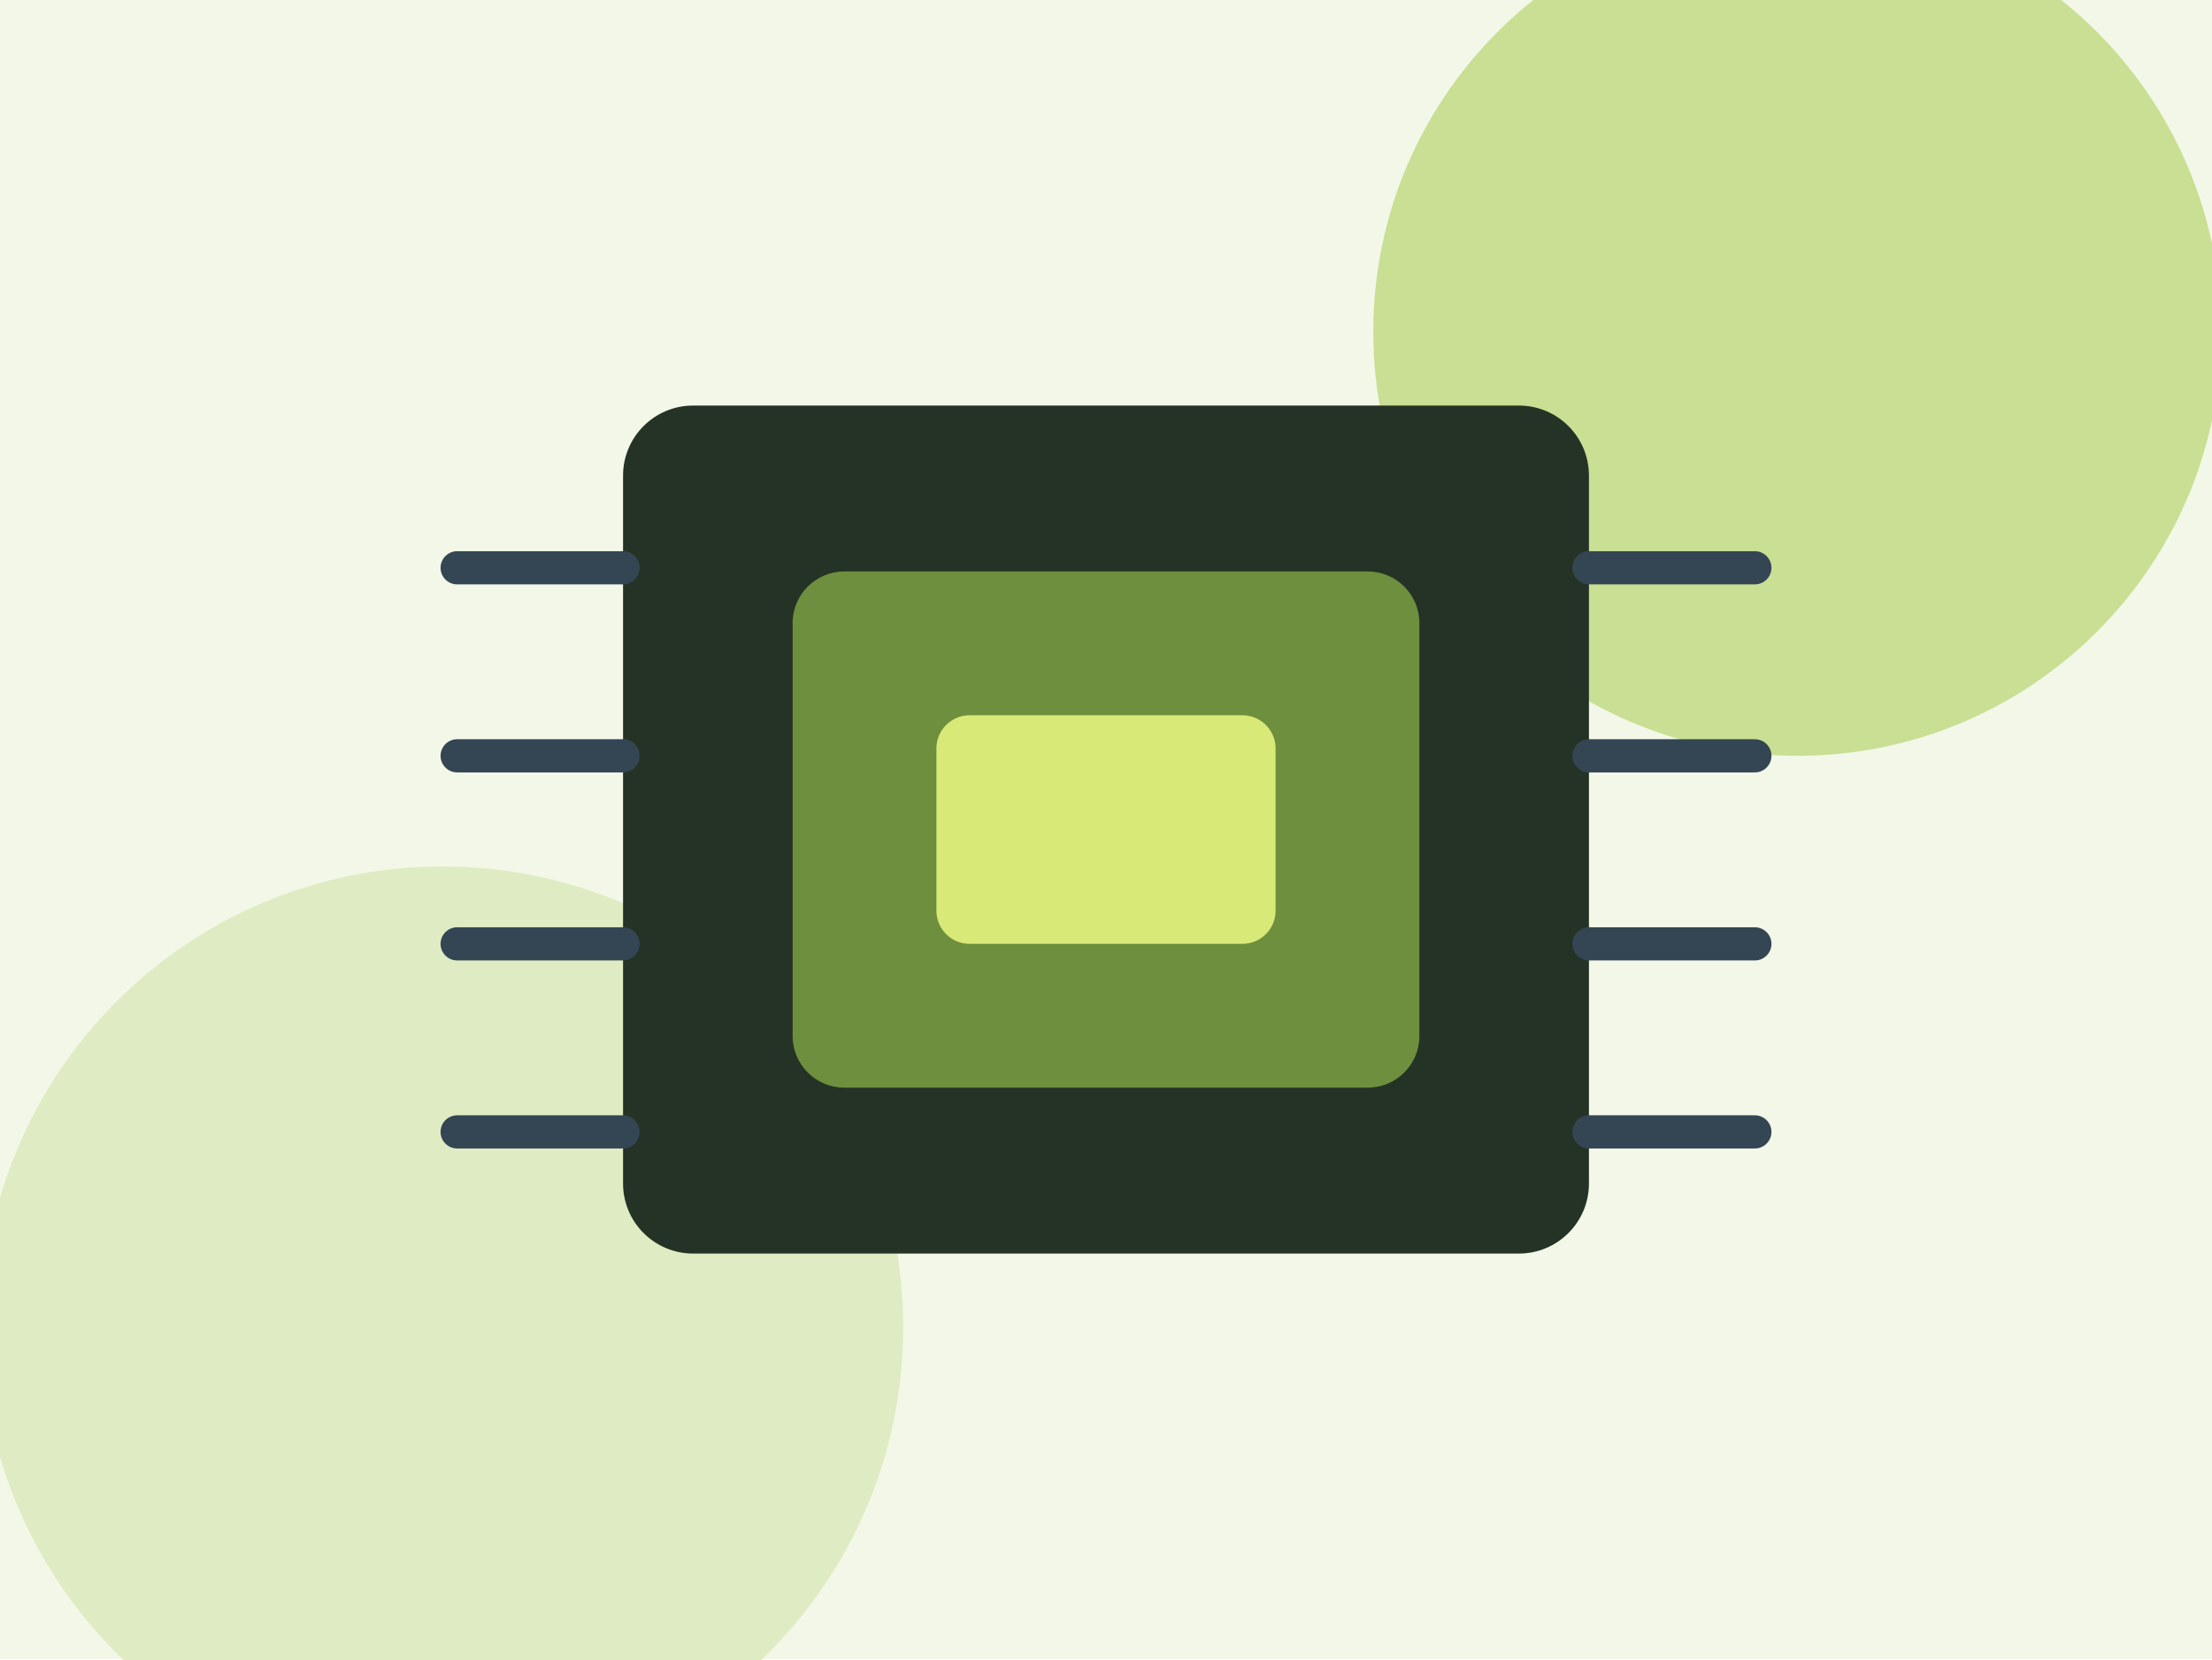
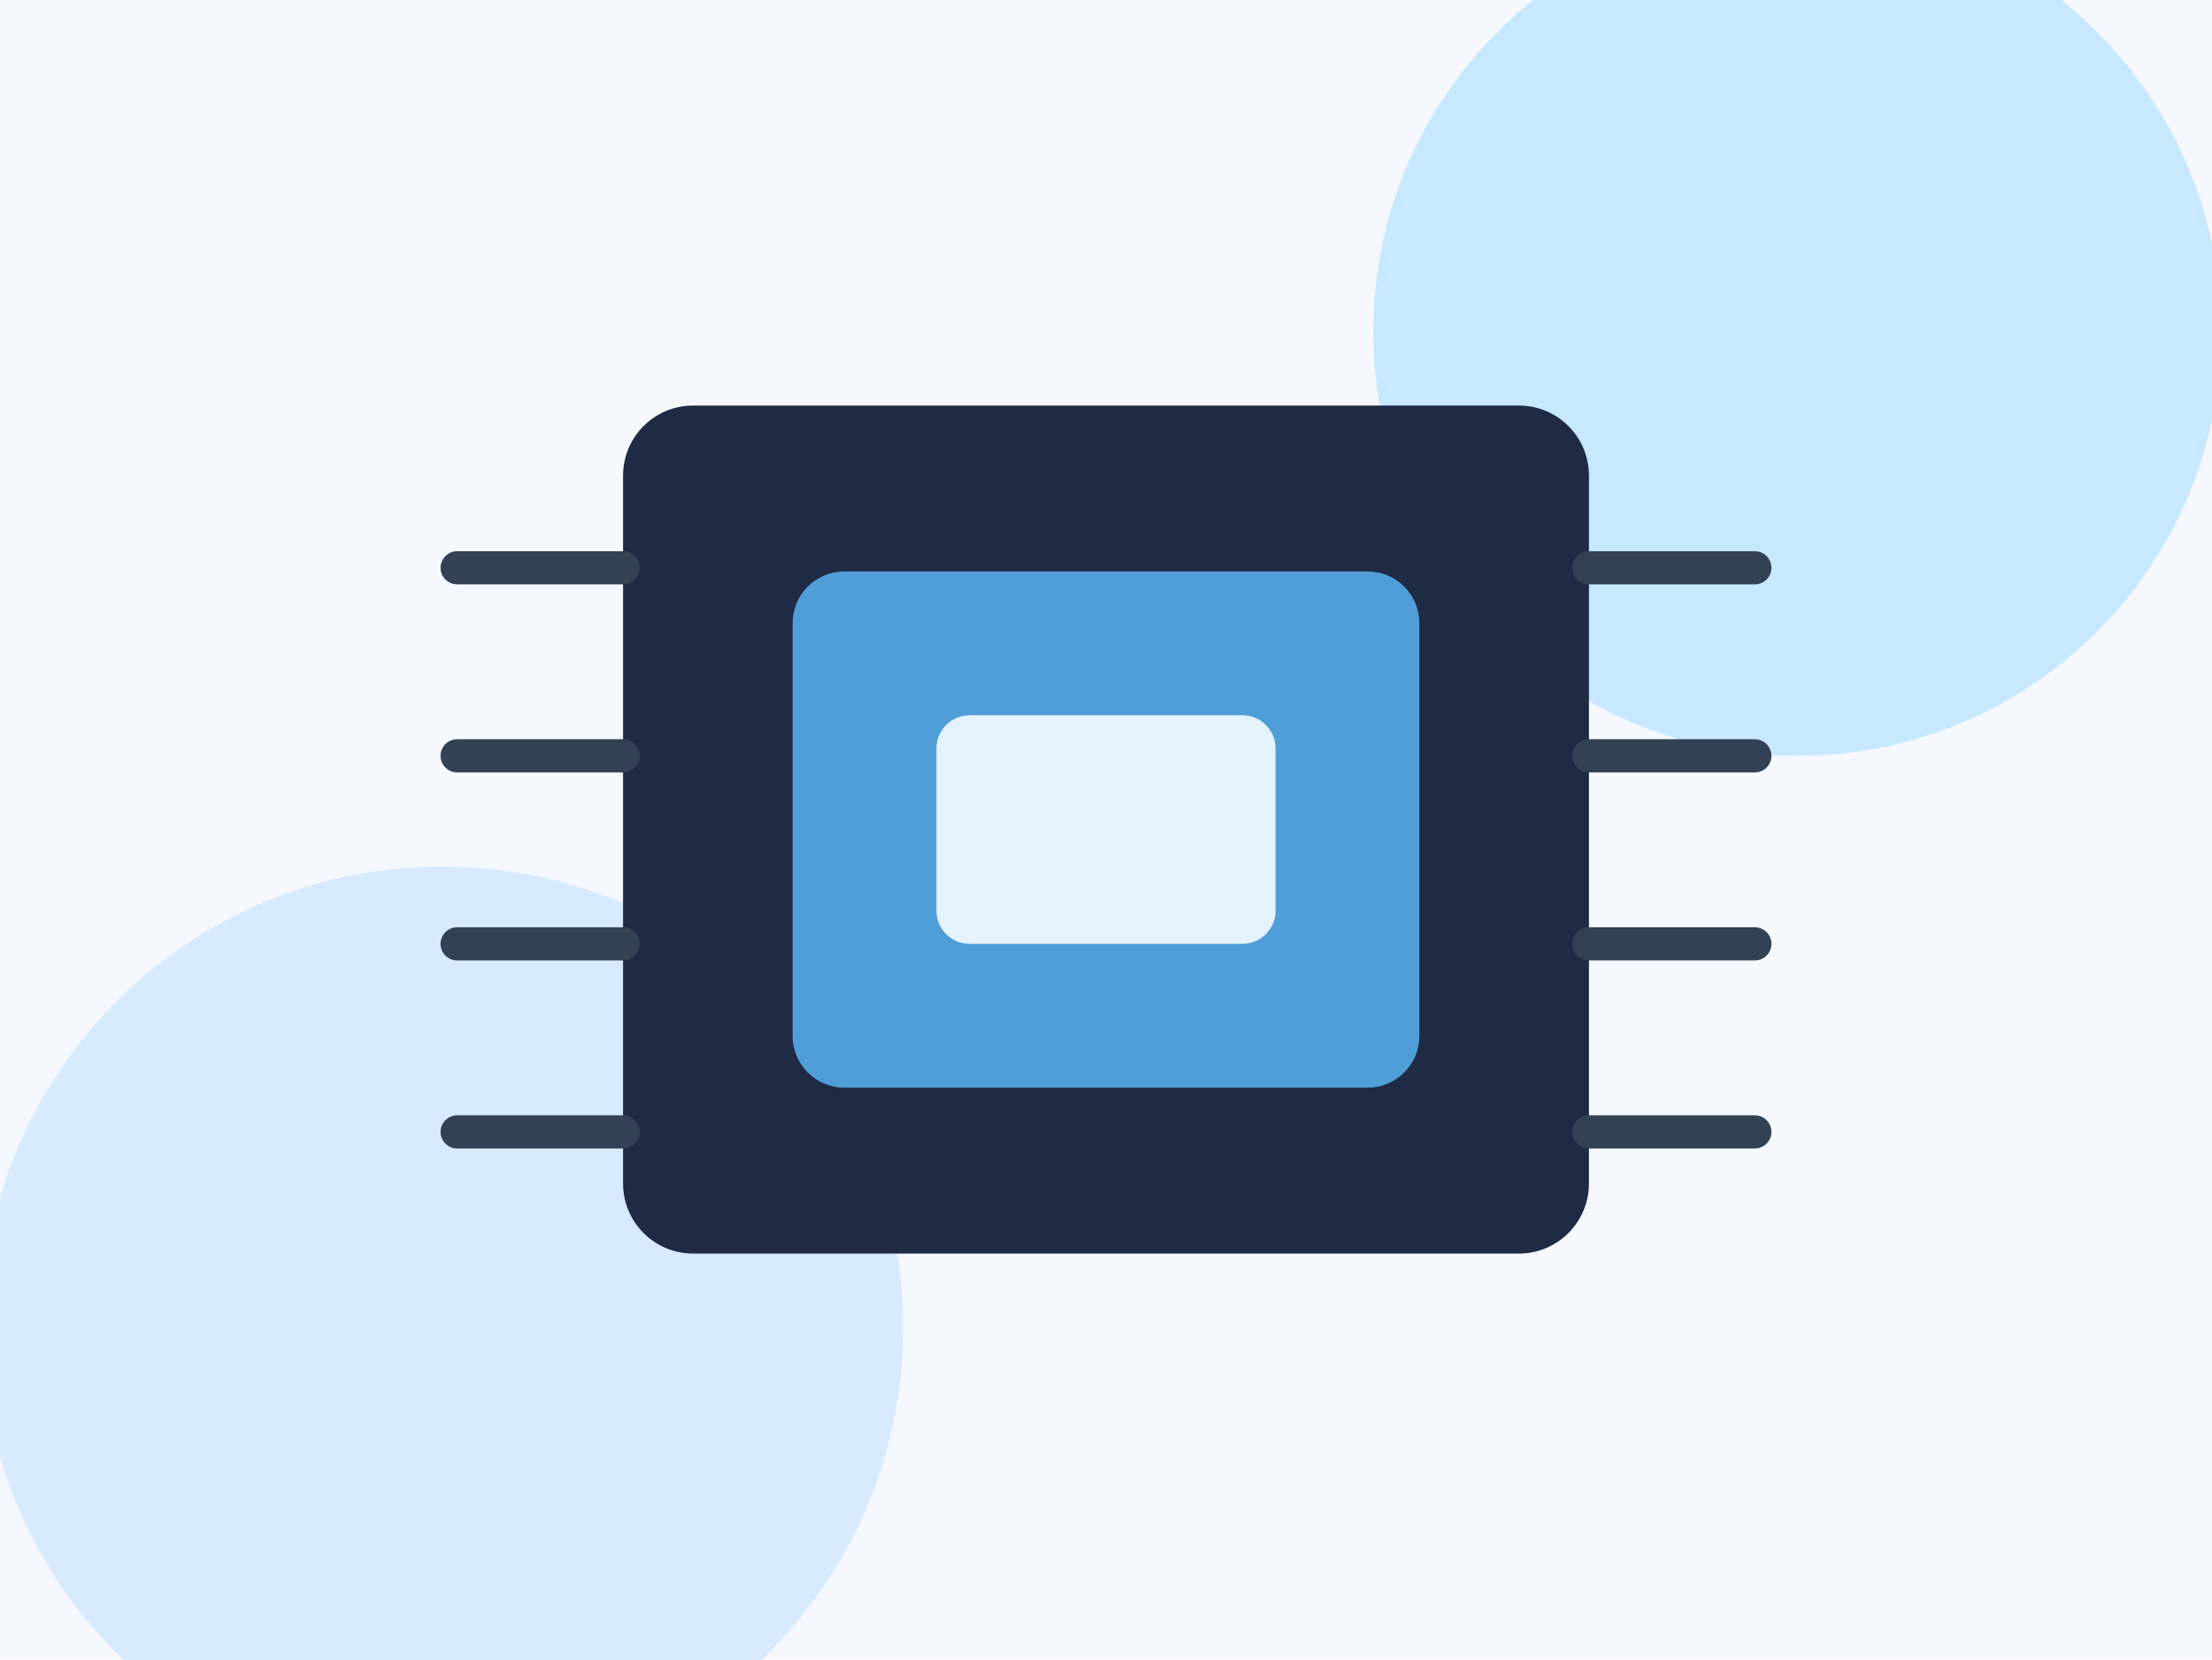
<svg xmlns="http://www.w3.org/2000/svg" width="1200" height="900" viewBox="0 0 1200 900" role="img" aria-labelledby="title desc">
-   <rect width="1200" height="900" fill="#f3f7e8" />
-   <circle cx="240" cy="720" r="250" fill="#dfecc3" />
-   <circle cx="975" cy="180" r="230" fill="#c9df93" />
-   <rect x="338" y="220" width="524" height="460" rx="38" fill="#253326" />
-   <rect x="430" y="310" width="340" height="280" rx="28" fill="#6e8f3d" />
-   <rect x="508" y="388" width="184" height="124" rx="18" fill="#d8e978" />
-   <g stroke="#344554" stroke-width="18" stroke-linecap="round">
+   <rect width="1200" height="900" fill="#f5f9ff" />
+   <circle cx="240" cy="720" r="250" fill="#d7eaff" />
+   <circle cx="975" cy="180" r="230" fill="#c7e8ff" />
+   <rect x="338" y="220" width="524" height="460" rx="38" fill="#1f2a44" />
+   <rect x="430" y="310" width="340" height="280" rx="28" fill="#4f9ed8" />
+   <rect x="508" y="388" width="184" height="124" rx="18" fill="#e5f2ff" />
+   <g stroke="#334155" stroke-width="18" stroke-linecap="round">
    <path d="M338 308H248M338 410H248M338 512H248M338 614H248" />
    <path d="M862 308h90M862 410h90M862 512h90M862 614h90" />
  </g>
</svg>
